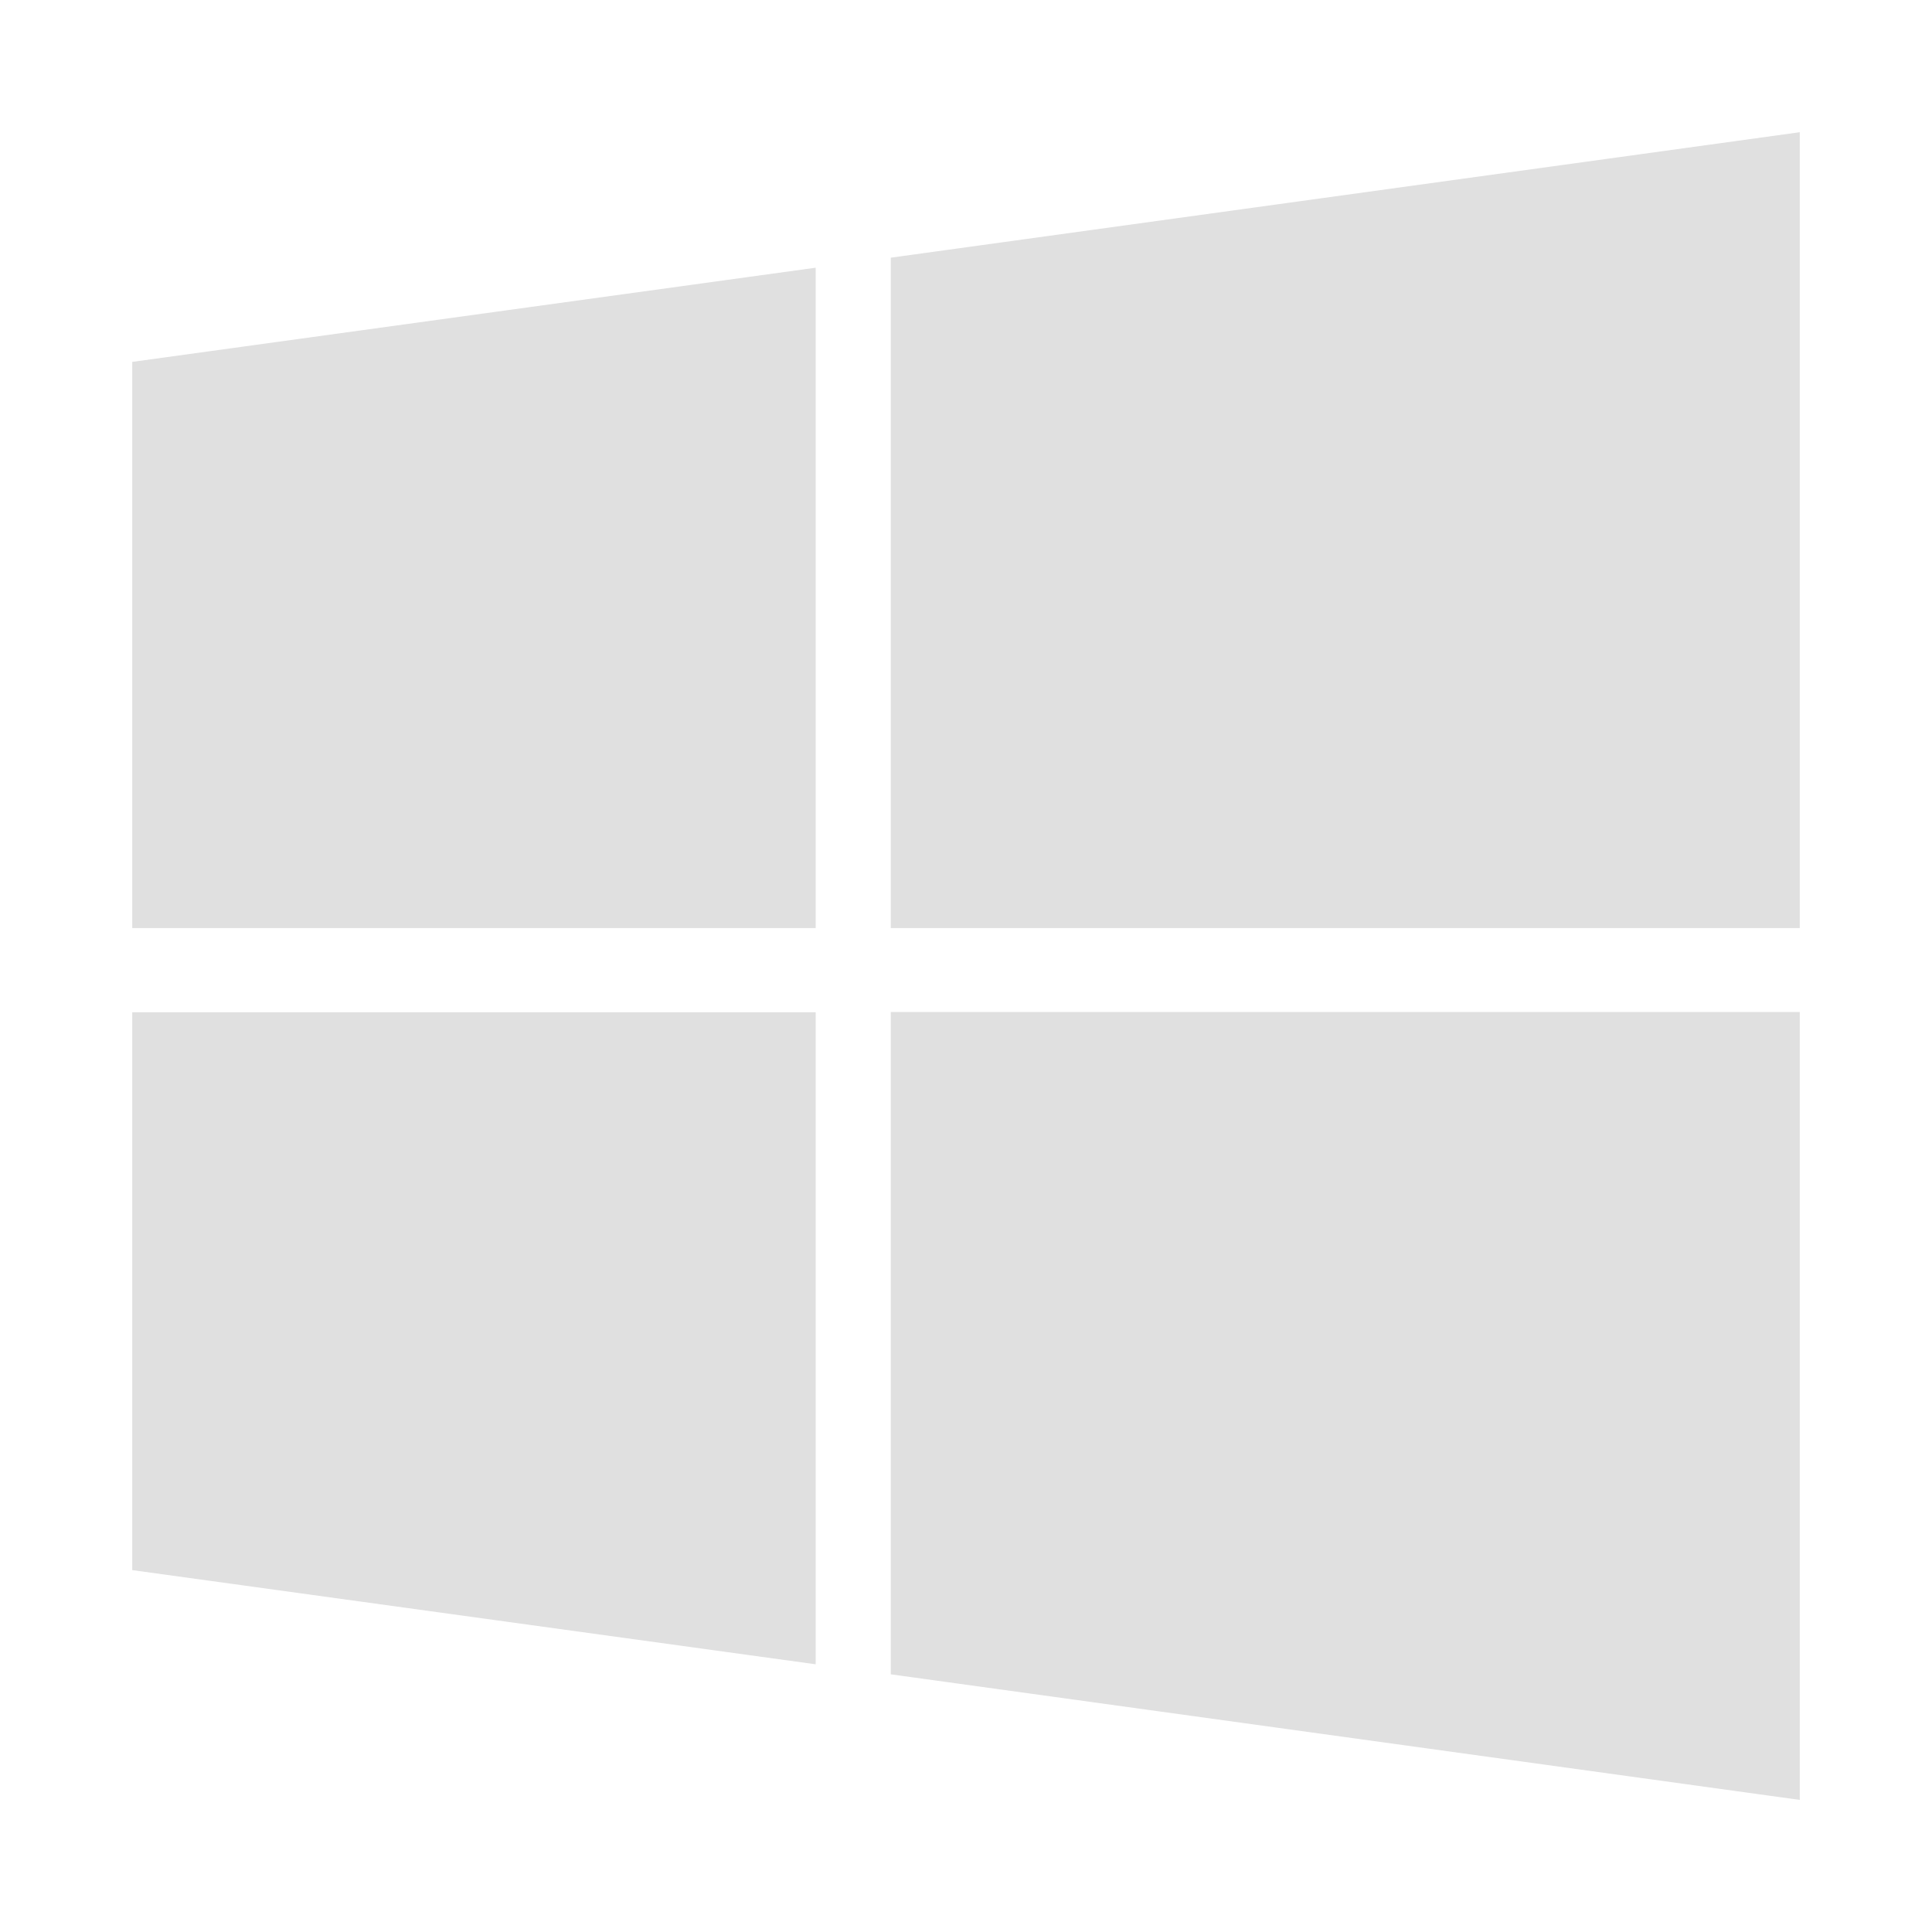
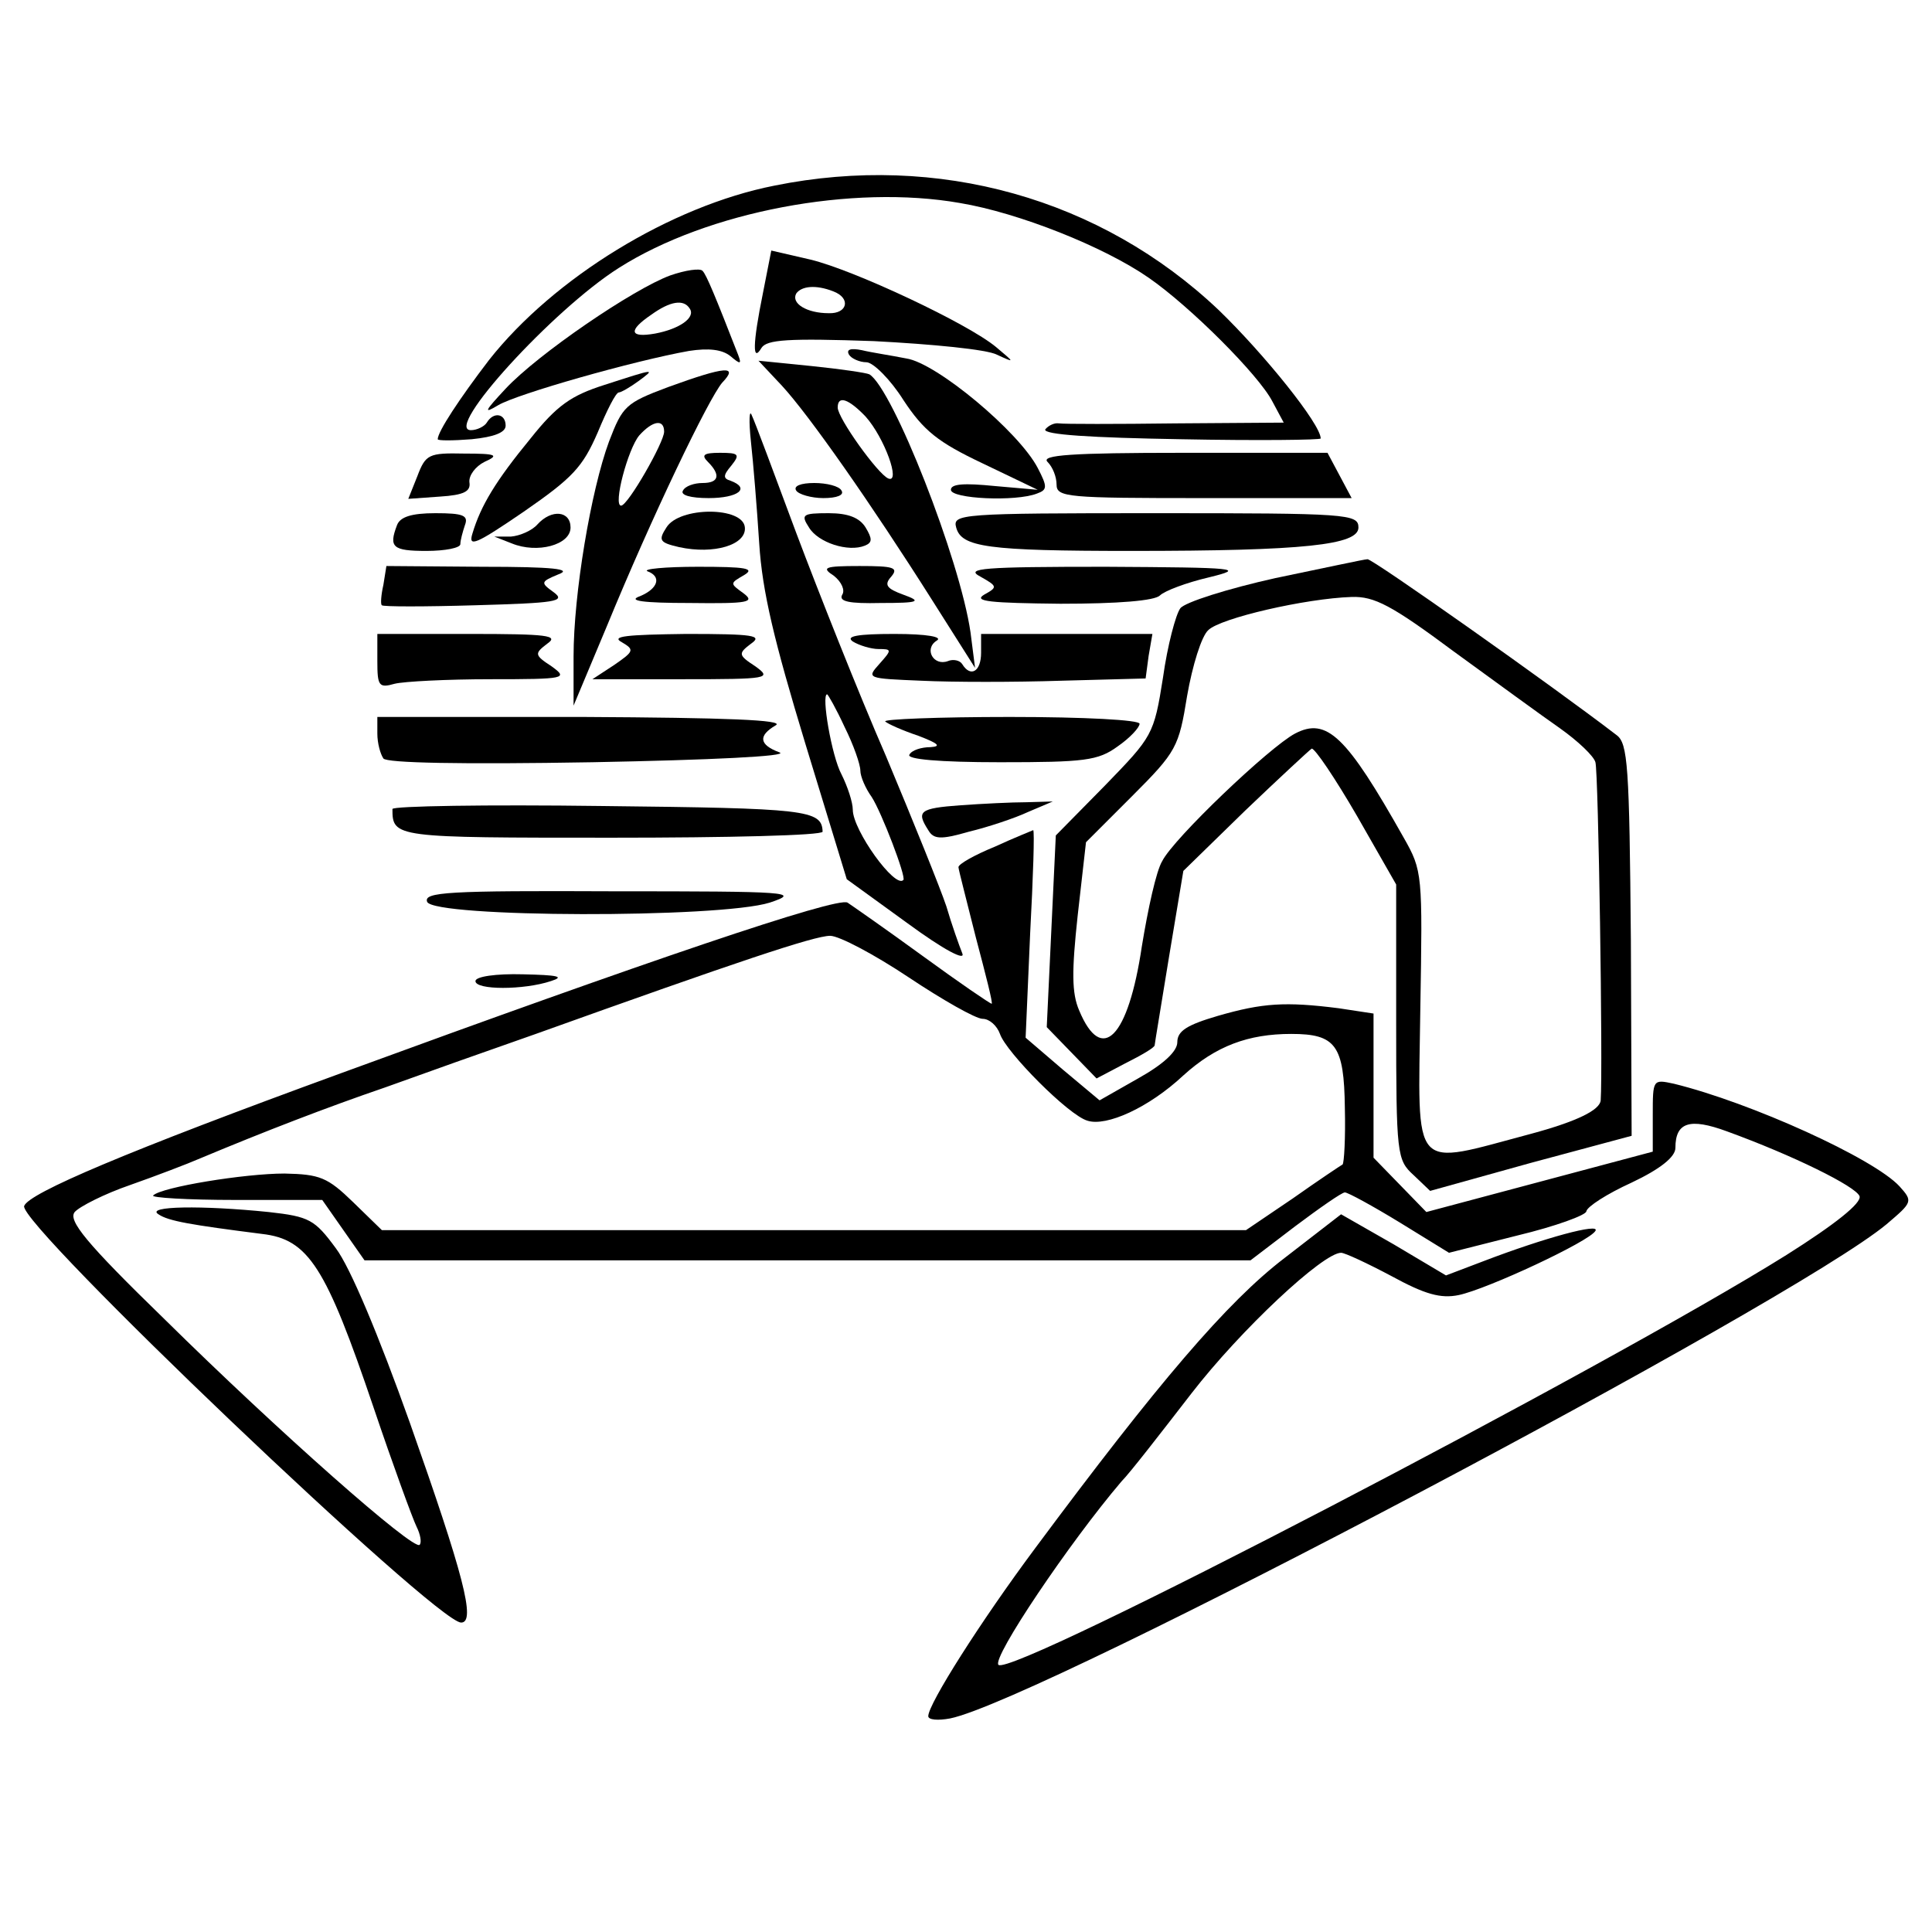
- <svg xmlns="http://www.w3.org/2000/svg" xml:space="preserve" width="16" height="16">
-   <path fill="#e0e0e0" d="m1.095 2.997 5.66-.78v5.469h-5.66zm0 10.006 5.66.78v-5.4h-5.66zm6.282.863 7.528 1.04V8.381H7.377Zm0-11.732v5.552h7.528V1.095Z" />
+ <svg xmlns="http://www.w3.org/2000/svg" version="1.0" width="256pt" height="256pt" viewBox="0 0 256 256" preserveAspectRatio="xMidYMid meet">
+   <g transform="translate(0,256) scale(0.1,-0.1)" fill="#000000" stroke="none">
+     <path d="M1026 2314 c-137 -27 -292 -122 -378 -231 -39 -51 -68 -95 -68 -105 0 -2 20 -2 45 0 30 3 45 9 45 18 0 16 -16 19 -25 4 -3 -5 -13 -10 -21 -10 -37 0 109 160 196 215 118 75 310 111 452 86 78 -13 191 -58 250 -99 55 -38 146 -129 164 -164 l15 -28 -143 -1 c-79 -1 -148 -1 -155 0 -6 1 -14 -3 -18 -8 -3 -7 61 -11 180 -13 102 -2 185 -1 185 1 0 19 -75 112 -135 170 -156 148 -372 209 -589 165z" />
+     <path d="M1011 2172 c-14 -69 -14 -93 -2 -73 7 11 35 13 149 9 77 -4 150 -11 163 -18 24 -11 24 -11 -1 10 -37 31 -188 102 -246 116 l-52 12 -11 -56z m93 2 c24 -9 19 -30 -6 -29 -29 0 -50 13 -43 26 7 10 26 12 49 3z" />
+     <path d="M888 2195 c-49 -18 -175 -104 -218 -150 -28 -30 -30 -34 -10 -22 25 15 180 59 253 72 26 4 44 2 55 -7 13 -11 15 -11 10 2 -30 77 -42 106 -47 111 -3 4 -23 1 -43 -6z m26 -44 c8 -12 -14 -27 -46 -33 -34 -6 -36 4 -5 25 25 18 43 21 51 8z" />
+     <path d="M1125 2090 c3 -5 14 -10 23 -10 9 0 32 -23 49 -50 27 -41 46 -56 105 -84 l73 -35 -57 5 c-40 4 -58 3 -58 -5 0 -12 86 -16 114 -5 14 5 14 9 1 34 -25 48 -134 139 -174 145 -20 4 -47 8 -59 11 -15 3 -21 1 -17 -6z" />
+     <path d="M1036 2049 c36 -39 118 -156 199 -284 l57 -90 -6 47 c-14 97 -103 323 -134 342 -4 2 -38 7 -77 11 l-70 7 31 -33z m111 -41 c25 -28 47 -89 30 -82 -14 6 -67 80 -67 94 0 17 15 11 37 -12z" />
+     <path d="M801 2050 c-44 -14 -63 -27 -98 -71 -46 -56 -66 -89 -77 -126 -6 -19 5 -14 68 29 65 45 78 59 98 105 12 29 24 53 28 53 3 0 15 7 26 15 23 17 23 17 -45 -5z" />
+     <path d="M885 2047 c-56 -21 -60 -25 -78 -72 -24 -65 -47 -202 -47 -285 l0 -65 44 105 c60 146 135 302 153 323 22 23 5 22 -72 -6z m-5 -59 c0 -14 -48 -98 -57 -98 -11 0 9 75 24 93 18 20 33 22 33 5z" />
+     <path d="M995 1975 c3 -27 8 -88 11 -135 4 -64 20 -130 61 -265 l55 -180 80 -58 c49 -36 78 -51 73 -40 -4 10 -14 38 -21 62 -8 24 -44 113 -80 199 -37 85 -90 219 -119 296 -29 78 -55 148 -59 156 -3 8 -4 -7 -1 -35z m124 -378 c12 -24 21 -50 21 -58 0 -8 7 -24 15 -35 13 -20 46 -106 42 -110 -11 -12 -67 66 -67 93 0 10 -7 31 -15 47 -13 24 -27 106 -19 106 1 0 12 -19 23 -43z" />
+     <path d="M553 1929 l-12 -30 42 3 c32 2 41 7 39 19 -1 9 8 21 20 27 20 9 16 11 -27 11 -47 1 -51 -1 -62 -30z" />
+     <path d="M938 1948 c17 -17 15 -28 -7 -28 -11 0 -23 -4 -26 -10 -4 -6 10 -10 34 -10 39 0 56 13 29 23 -10 3 -10 7 1 20 12 15 10 17 -15 17 -22 0 -25 -3 -16 -12z" />
+     <path d="M1388 1948 c7 -7 12 -20 12 -30 0 -17 14 -18 195 -18 l196 0 -16 30 -16 30 -191 0 c-149 0 -189 -3 -180 -12z" />
+     <path d="M1055 1910 c3 -5 20 -10 36 -10 18 0 28 4 24 10 -3 6 -20 10 -36 10 -18 0 -28 -4 -24 -10z" />
+     <path d="M526 1864 c-11 -29 -6 -34 39 -34 25 0 45 4 45 9 0 5 3 16 6 25 5 13 -2 16 -39 16 -32 0 -47 -5 -51 -16z" />
+     <path d="M712 1865 c-7 -8 -23 -15 -35 -16 l-22 0 23 -9 c34 -14 78 -2 78 21 0 22 -25 25 -44 4z" />
+     <path d="M883 1861 c-11 -17 -9 -20 17 -26 46 -10 89 3 87 26 -2 28 -87 28 -104 0z" />
+     <path d="M1072 1861 c12 -20 52 -33 74 -24 10 4 10 9 1 24 -8 13 -23 19 -49 19 -35 0 -37 -2 -26 -19z" />
+     <path d="M1267 1861 c7 -26 41 -31 232 -31 230 0 301 8 301 31 0 18 -14 19 -269 19 -259 0 -269 -1 -264 -19z" />
+     <path d="M1690 1794 c-63 -14 -120 -32 -126 -40 -6 -8 -17 -49 -23 -92 -12 -76 -14 -78 -77 -143 l-65 -66 -6 -127 -6 -127 33 -34 33 -34 38 20 c22 11 39 21 39 24 0 2 9 55 19 117 l19 114 82 80 c45 43 85 80 88 82 4 1 31 -39 60 -89 l52 -91 0 -182 c0 -176 1 -183 23 -203 l22 -21 133 37 134 36 -1 259 c-2 232 -4 261 -19 272 -86 66 -324 234 -330 233 -4 0 -59 -12 -122 -25z m236 -97 c55 -40 118 -86 141 -102 24 -17 45 -37 47 -45 4 -12 10 -406 7 -448 -1 -13 -32 -28 -91 -44 -162 -43 -151 -56 -148 165 3 179 3 183 -22 227 -76 135 -102 160 -144 138 -34 -18 -161 -139 -176 -169 -8 -13 -19 -64 -27 -113 -18 -121 -53 -157 -83 -85 -10 23 -10 52 -2 126 l11 97 61 61 c59 59 62 65 73 133 7 40 19 79 28 87 16 16 129 42 190 44 30 1 53 -11 135 -72z" />
+     <path d="M508 1785 c-3 -13 -4 -26 -2 -27 1 -2 57 -2 124 0 106 3 120 5 104 17 -18 13 -18 14 6 24 19 7 -6 10 -101 10 l-127 1 -4 -25z" />
+     <path d="M858 1803 c19 -7 14 -23 -10 -33 -17 -6 3 -9 66 -9 78 -1 87 1 71 13 -18 13 -18 13 1 24 15 9 2 11 -61 11 -44 0 -74 -3 -67 -6z" />
+     <path d="M1105 1797 c10 -8 15 -19 11 -25 -5 -9 9 -12 51 -11 51 0 55 2 30 11 -22 8 -26 13 -16 24 10 12 3 14 -42 14 -47 0 -51 -2 -34 -13z" />
+     <path d="M1299 1796 c23 -13 23 -14 5 -24 -15 -9 9 -11 101 -12 77 0 125 4 132 11 6 6 35 17 65 24 49 12 39 13 -137 14 -163 0 -187 -2 -166 -13z" />
+     <path d="M500 1684 c0 -33 2 -36 23 -30 12 3 69 6 127 6 100 0 103 1 81 17 -23 15 -23 17 -6 30 16 11 1 13 -103 13 l-122 0 0 -36z" />
+     <path d="M824 1709 c17 -10 16 -12 -10 -30 l-29 -19 120 0 c114 0 118 1 96 17 -23 15 -23 17 -6 30 16 11 4 13 -86 13 -79 -1 -100 -3 -85 -11z" />
+     <path d="M1130 1710 c8 -5 24 -10 34 -10 18 0 18 -1 1 -20 -17 -19 -16 -19 56 -22 41 -2 124 -2 185 0 l112 3 4 30 5 29 -114 0 -113 0 0 -25 c0 -25 -14 -33 -25 -15 -3 5 -12 7 -19 4 -19 -7 -32 16 -15 27 9 5 -12 9 -56 9 -49 0 -65 -3 -55 -10z" />
+     <path d="M500 1588 c0 -13 4 -27 8 -33 4 -6 103 -8 277 -5 158 3 261 8 248 13 -27 10 -29 22 -5 36 12 7 -65 10 -255 11 l-273 0 0 -22z" />
+     <path d="M1173 1604 c3 -3 23 -12 44 -19 26 -10 31 -14 16 -15 -12 0 -25 -4 -28 -10 -4 -6 39 -10 120 -10 112 0 130 2 156 21 16 11 29 25 29 30 0 5 -72 9 -172 9 -94 0 -169 -3 -165 -6z" />
+     <path d="M520 1488 c0 -38 3 -38 291 -38 153 0 279 3 279 8 -1 29 -21 31 -293 34 -152 2 -277 0 -277 -4z" />
+     <path d="M1273 1493 c-55 -4 -59 -8 -43 -33 7 -12 16 -13 54 -2 25 6 61 18 78 26 l33 14 -35 -1 c-19 0 -59 -2 -87 -4z" />
+     <path d="M1318 1438 c-27 -11 -48 -23 -48 -27 0 -3 11 -45 23 -93 13 -49 23 -88 21 -88 -2 0 -43 28 -91 63 -48 35 -94 67 -100 71 -14 8 -267 -78 -671 -226 -285 -104 -414 -159 -420 -176 -8 -24 546 -552 579 -552 20 0 3 64 -68 265 -41 115 -79 206 -98 231 -28 38 -35 42 -89 48 -88 9 -164 8 -146 -3 13 -9 43 -14 137 -26 62 -7 85 -44 148 -230 26 -77 52 -148 57 -158 5 -10 7 -21 4 -24 -8 -8 -187 150 -338 299 -105 102 -128 131 -119 142 6 7 39 24 74 36 34 12 76 28 92 35 86 36 169 68 245 94 47 17 137 49 200 71 265 95 369 130 390 130 12 0 59 -25 104 -55 45 -30 89 -55 98 -55 9 0 19 -9 23 -20 8 -24 91 -108 116 -115 25 -8 81 17 127 60 43 39 86 55 143 55 59 0 70 -15 71 -98 1 -40 -1 -73 -3 -75 -2 -1 -32 -21 -66 -45 l-62 -42 -573 0 -572 0 -38 37 c-34 33 -44 37 -91 38 -53 0 -163 -18 -174 -29 -4 -3 46 -6 109 -6 l115 0 28 -40 28 -40 587 0 587 0 59 45 c32 24 62 45 66 45 4 0 37 -18 73 -40 l65 -40 91 23 c50 12 91 27 91 32 1 6 27 23 60 38 38 18 58 34 58 46 0 34 19 40 68 22 88 -32 171 -73 176 -86 3 -9 -32 -37 -97 -78 -240 -150 -1027 -560 -1044 -543 -9 9 94 162 163 243 11 11 52 64 93 117 65 84 174 186 198 186 5 0 35 -14 67 -31 44 -24 65 -30 89 -25 38 8 173 71 181 85 7 11 -67 -9 -148 -40 l-50 -19 -69 41 -70 40 -75 -58 c-76 -58 -168 -166 -330 -384 -73 -98 -142 -207 -142 -223 0 -5 13 -6 29 -3 119 24 1115 550 1241 655 34 29 35 30 17 50 -34 37 -197 111 -299 136 -28 6 -28 6 -28 -42 l0 -48 -150 -40 -150 -40 -35 36 -35 36 0 96 0 95 -46 7 c-71 9 -101 7 -160 -10 -41 -12 -54 -20 -54 -35 0 -12 -18 -29 -52 -48 l-51 -29 -49 41 -49 42 6 138 c4 75 6 137 4 137 -2 -1 -25 -10 -51 -22z" />
+     <path d="M566 1365 c9 -21 387 -22 454 -1 42 14 26 15 -207 15 -220 1 -252 -1 -247 -14z" />
+     <path d="M630 1260 c0 -12 64 -12 100 0 19 6 9 8 -37 9 -36 1 -63 -3 -63 -9z" />
+   </g>
</svg>
